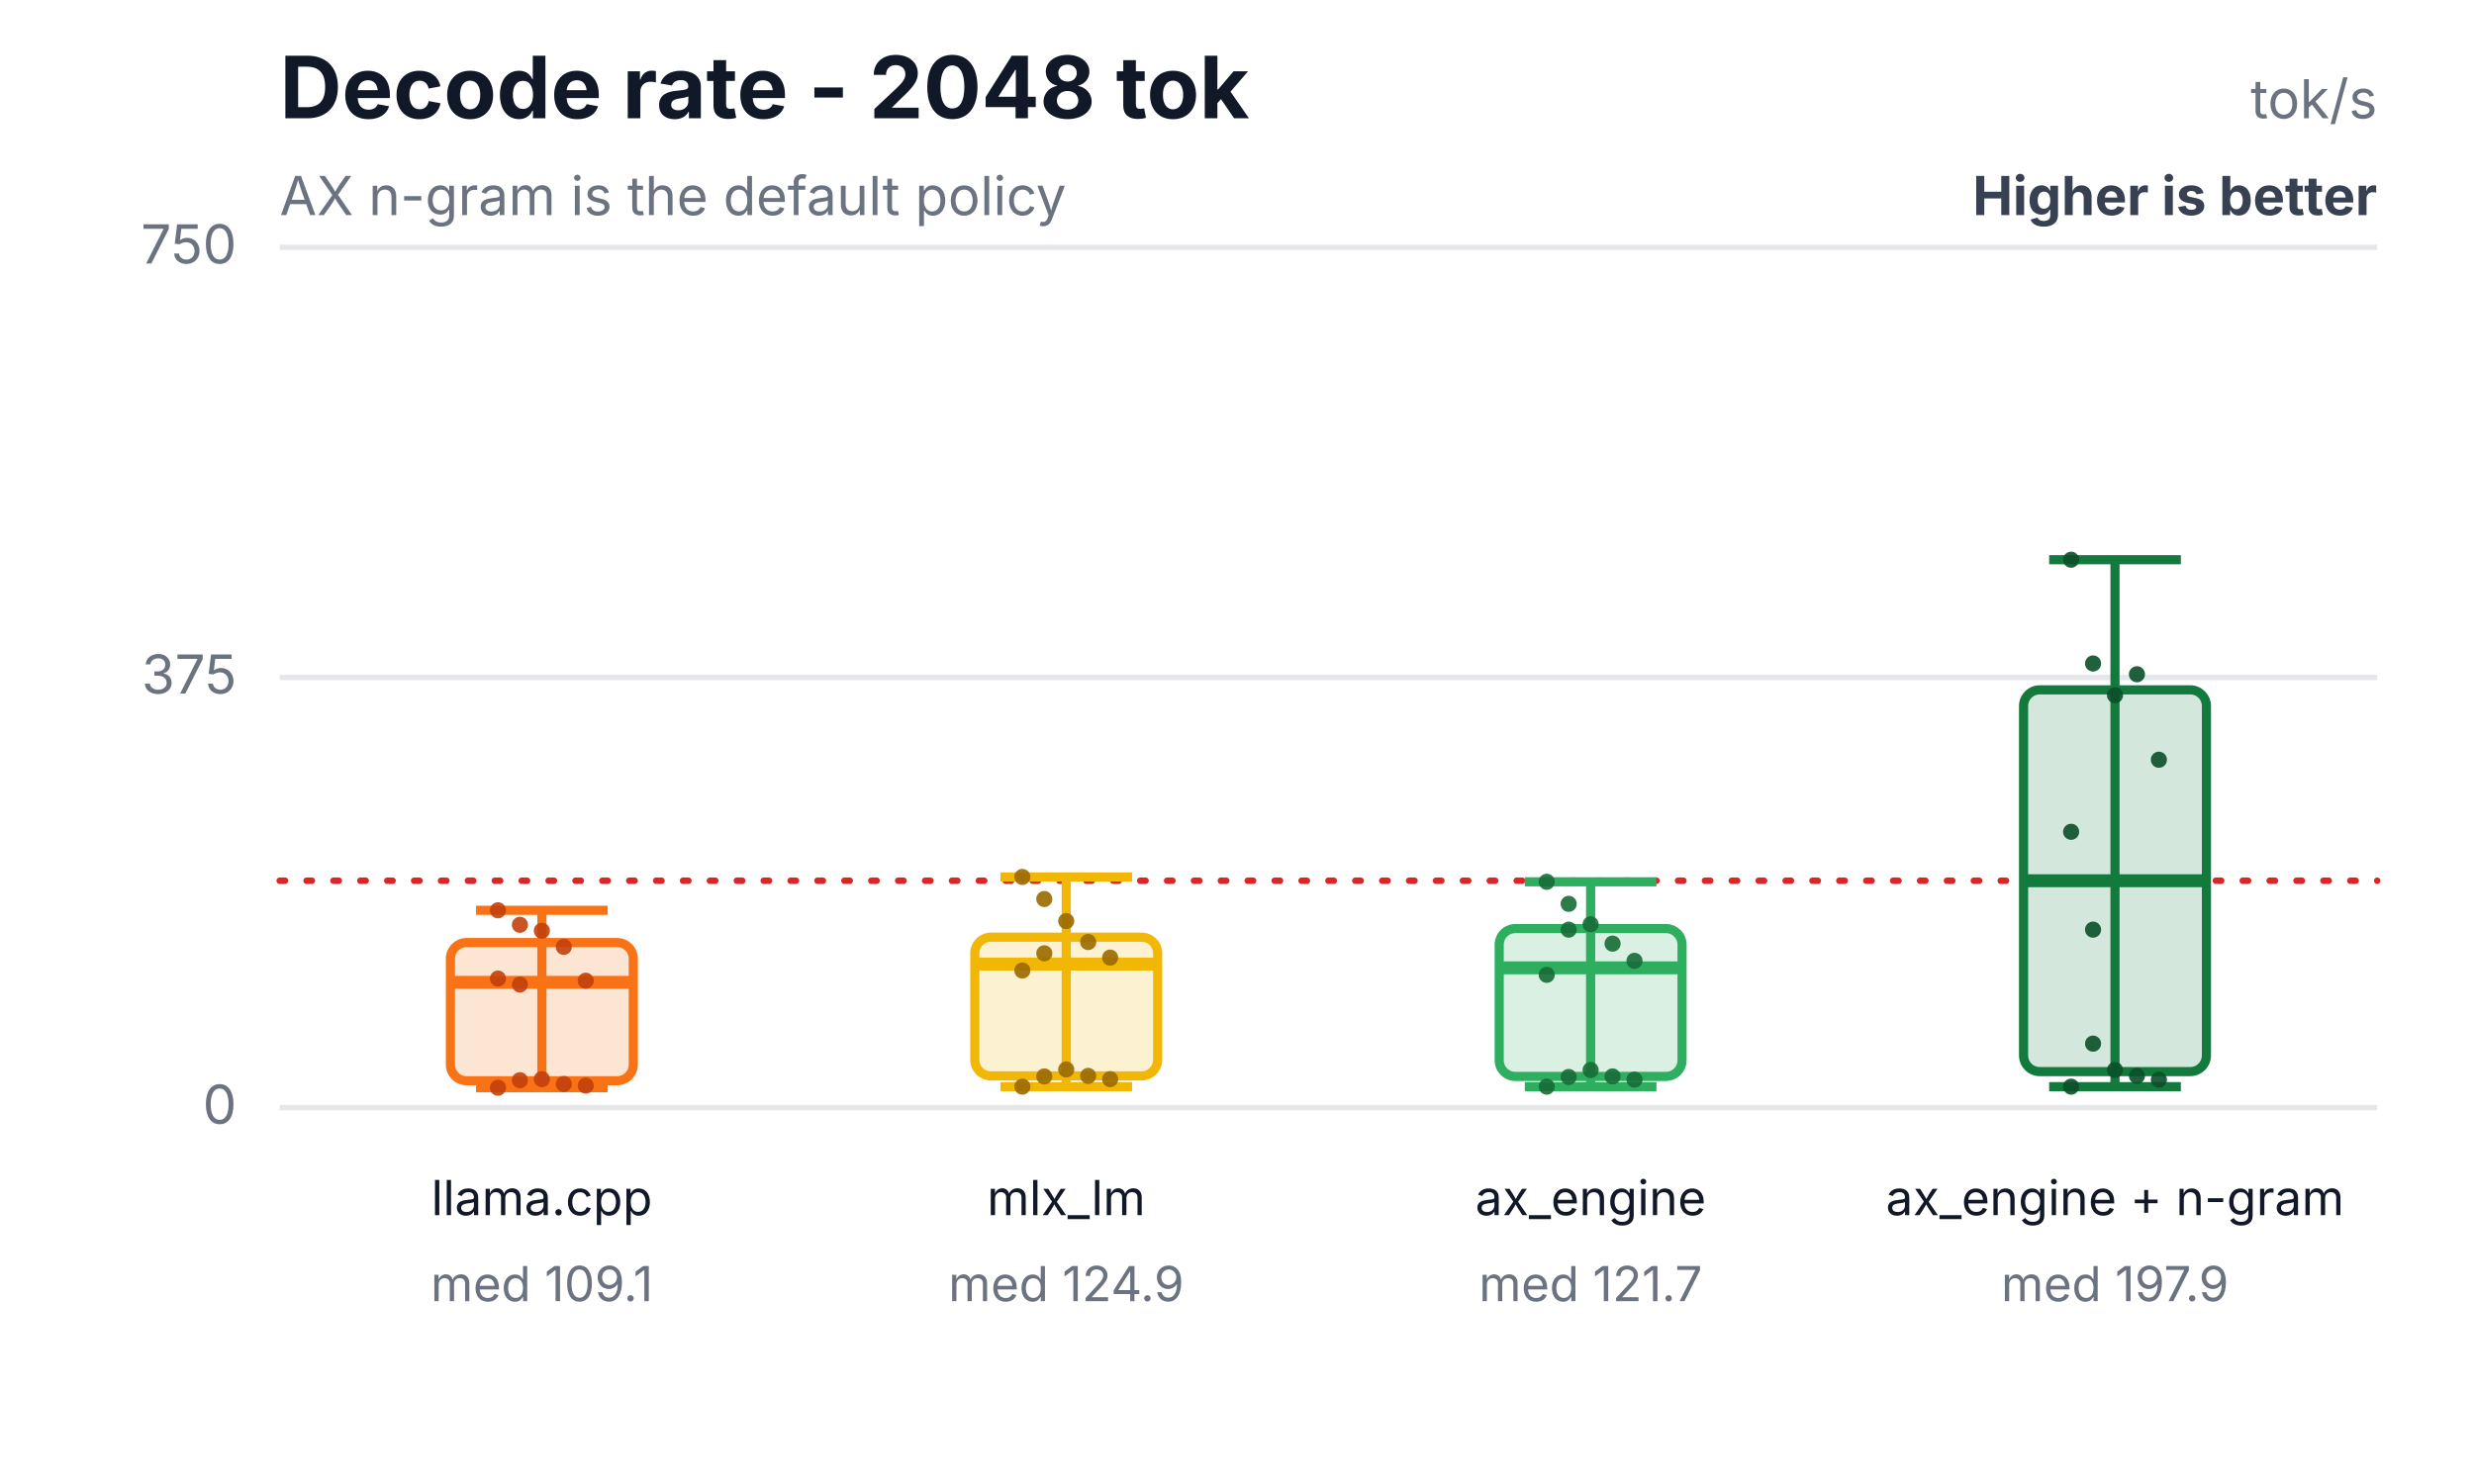
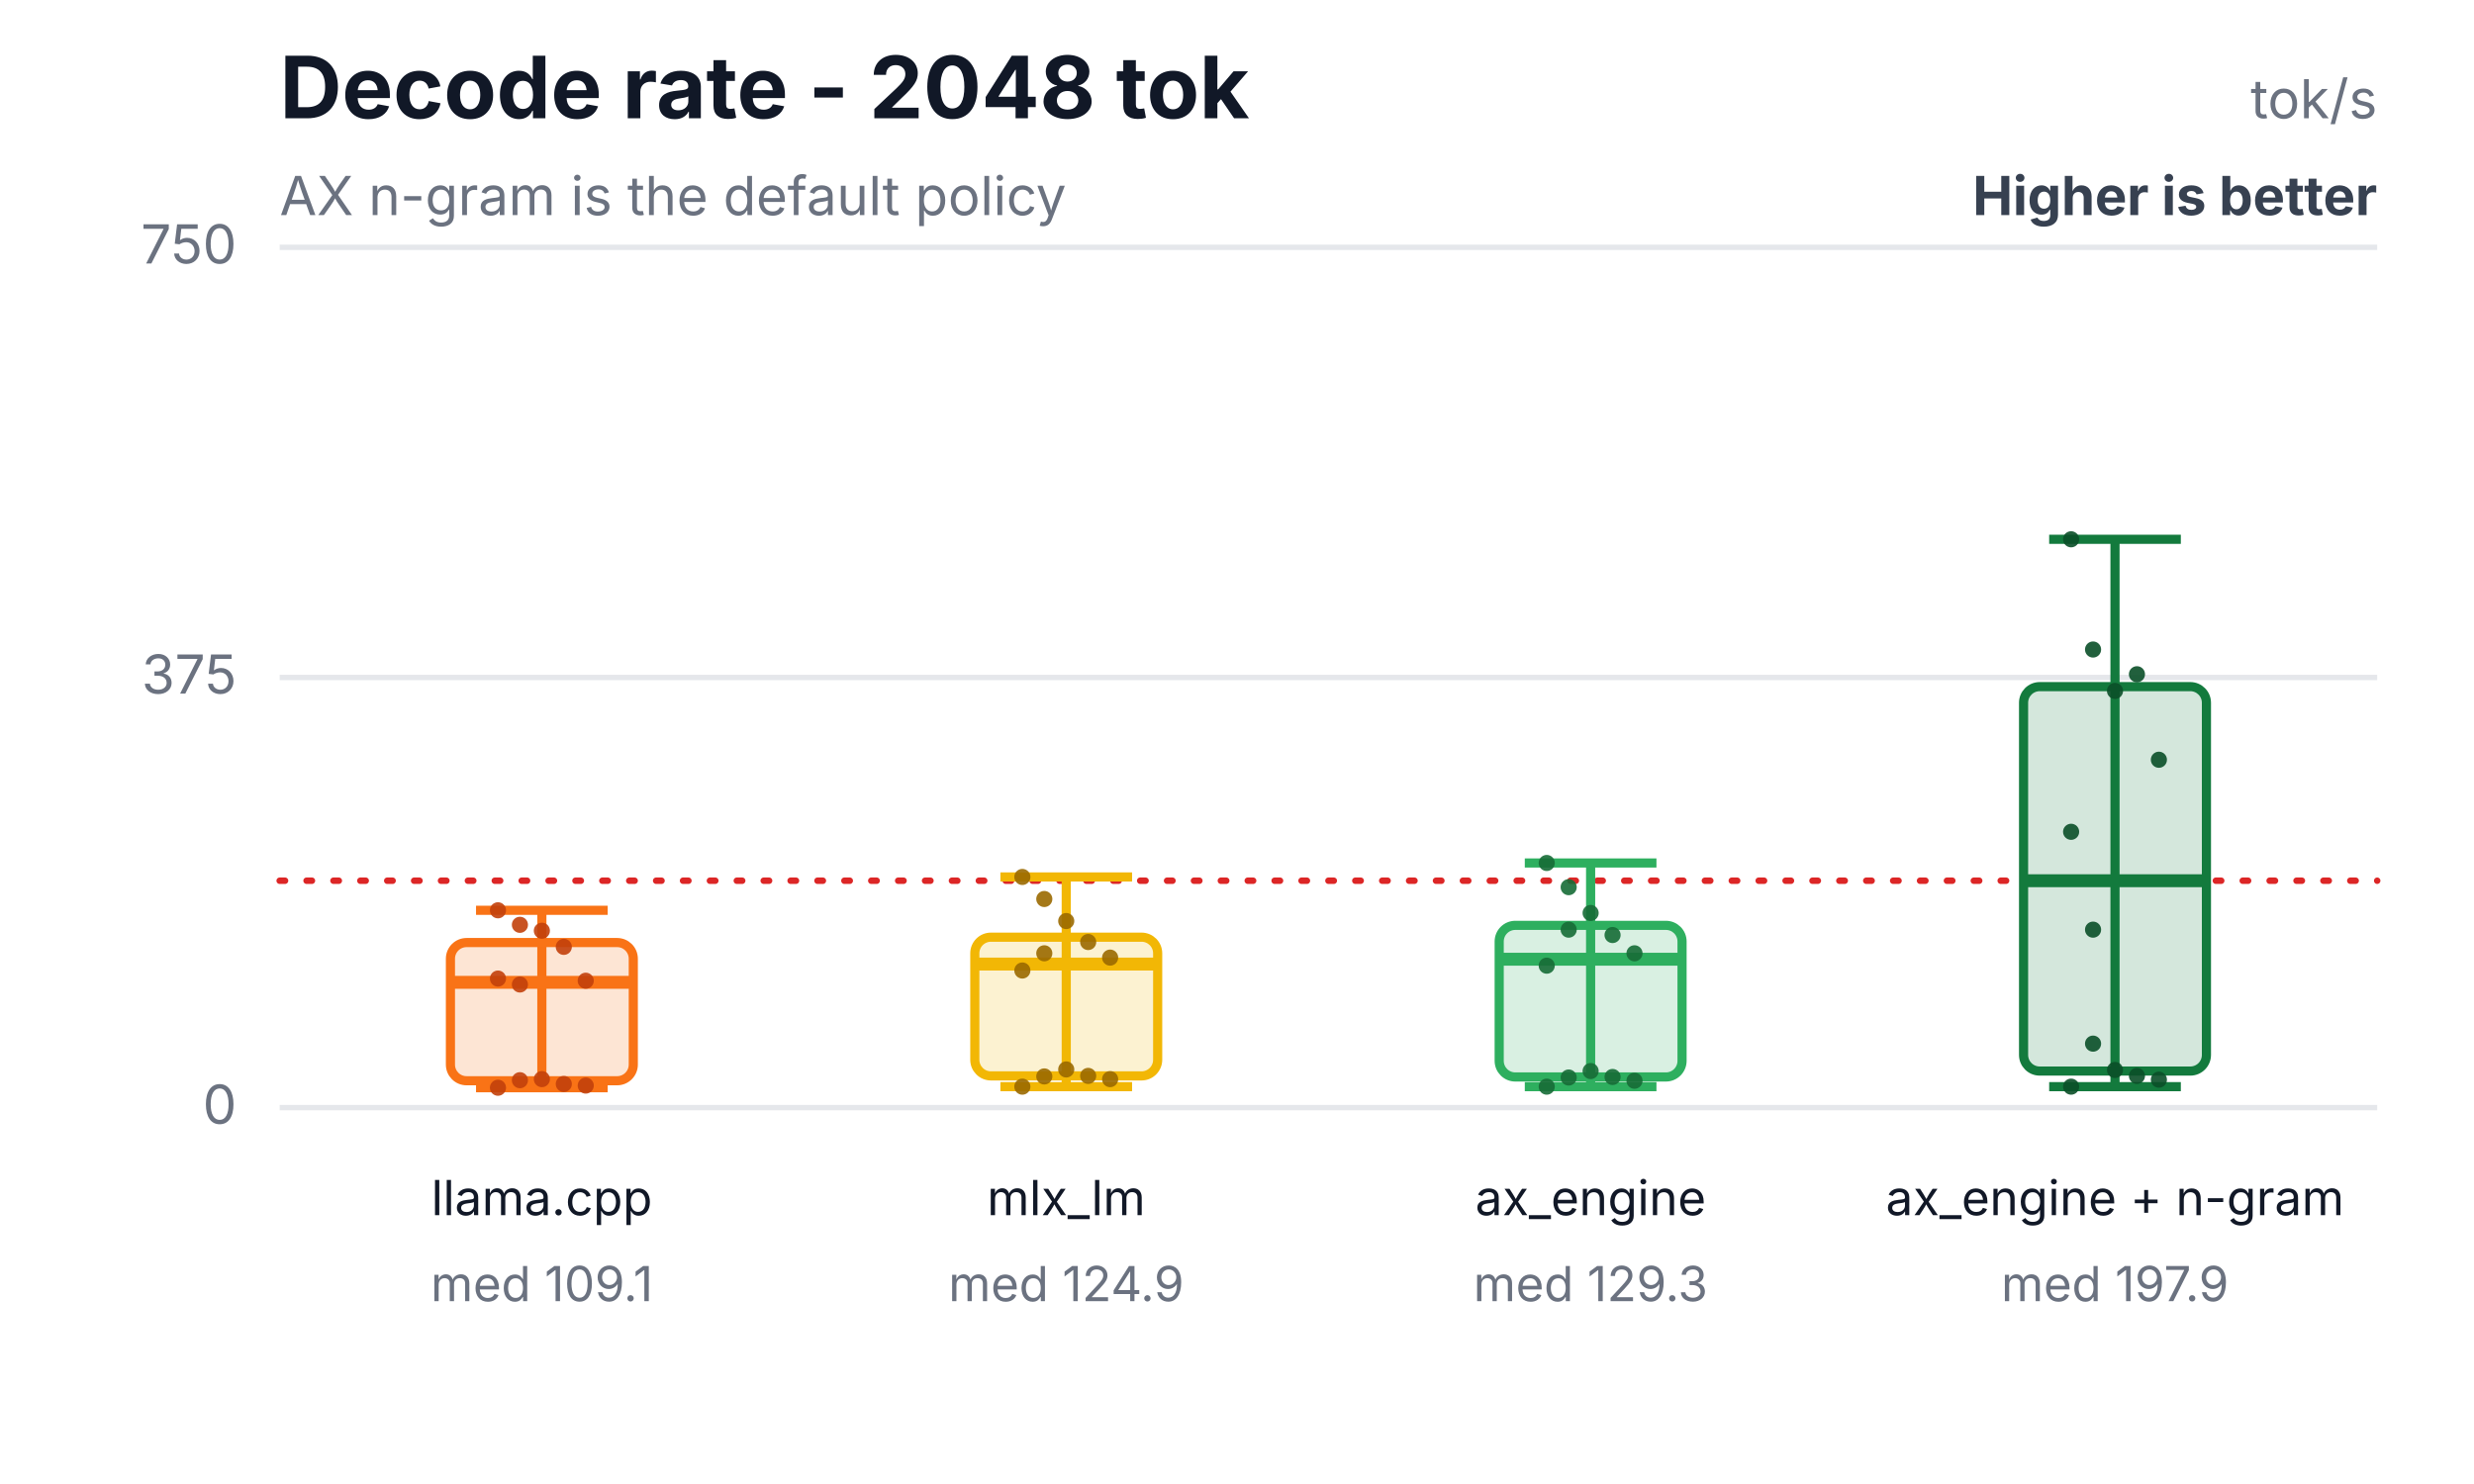
<svg xmlns="http://www.w3.org/2000/svg" width="460" height="276" viewBox="0 0 460 276" role="img" aria-labelledby="title desc">
  <rect width="460" height="276" fill="#ffffff" />
  <text x="52" y="22" font-family="Inter,Segoe UI,Arial,sans-serif" font-size="16" font-weight="700" fill="#111827">Decode rate - 2048 tok</text>
  <text x="52" y="40" font-family="Inter,Segoe UI,Arial,sans-serif" font-size="10" fill="#6b7280">AX n-gram is the default policy</text>
  <text x="442" y="22" text-anchor="end" font-family="Inter,Segoe UI,Arial,sans-serif" font-size="10" fill="#6b7280">tok/s</text>
  <text x="442" y="40" text-anchor="end" font-family="Inter,Segoe UI,Arial,sans-serif" font-size="10" font-weight="700" fill="#374151">Higher is better</text>
  <line x1="52" y1="206.0" x2="442" y2="206.0" stroke="#e5e7eb" stroke-width="1" />
  <text x="44" y="209.0" text-anchor="end" font-family="Inter,Segoe UI,Arial,sans-serif" font-size="10" fill="#6b7280">0</text>
  <line x1="52" y1="126.0" x2="442" y2="126.0" stroke="#e5e7eb" stroke-width="1" />
  <text x="44" y="129.0" text-anchor="end" font-family="Inter,Segoe UI,Arial,sans-serif" font-size="10" fill="#6b7280">375</text>
  <line x1="52" y1="46.0" x2="442" y2="46.0" stroke="#e5e7eb" stroke-width="1" />
  <text x="44" y="49.0" text-anchor="end" font-family="Inter,Segoe UI,Arial,sans-serif" font-size="10" fill="#6b7280">750</text>
  <line x1="52" y1="163.8" x2="442" y2="163.8" stroke="#dc2626" stroke-width="1.2" stroke-dasharray="1 4" stroke-linecap="round" />
  <line x1="100.75" y1="169.3" x2="100.75" y2="202.3" stroke="#f97316" stroke-width="1.7" />
  <line x1="88.51" y1="169.3" x2="112.99" y2="169.3" stroke="#f97316" stroke-width="1.7" />
  <line x1="88.51" y1="202.3" x2="112.99" y2="202.3" stroke="#f97316" stroke-width="1.7" />
  <rect x="83.75" y="175.3" width="34" height="25.7" rx="3" fill="#f97316" fill-opacity="0.18" stroke="#f97316" stroke-width="1.7" />
  <line x1="83.75" y1="182.7" x2="117.75" y2="182.7" stroke="#f97316" stroke-width="2.4" />
  <text x="100.75" y="226" text-anchor="middle" font-family="Inter,Segoe UI,Arial,sans-serif" font-size="9" fill="#111827">llama.cpp</text>
  <text x="100.75" y="242" text-anchor="middle" font-family="Inter,Segoe UI,Arial,sans-serif" font-size="9" fill="#6b7280">med 109.1</text>
  <circle cx="92.59" cy="169.3" r="1.5" fill="#c2410c" fill-opacity="0.9" />
  <circle cx="96.67" cy="172.0" r="1.5" fill="#c2410c" fill-opacity="0.9" />
  <circle cx="100.75" cy="173.1" r="1.5" fill="#c2410c" fill-opacity="0.9" />
  <circle cx="104.83" cy="176.1" r="1.5" fill="#c2410c" fill-opacity="0.9" />
  <circle cx="108.91" cy="182.4" r="1.5" fill="#c2410c" fill-opacity="0.9" />
  <circle cx="92.59" cy="182.0" r="1.5" fill="#c2410c" fill-opacity="0.9" />
  <circle cx="96.67" cy="200.9" r="1.5" fill="#c2410c" fill-opacity="0.9" />
  <circle cx="100.75" cy="200.7" r="1.5" fill="#c2410c" fill-opacity="0.9" />
  <circle cx="104.83" cy="201.6" r="1.5" fill="#c2410c" fill-opacity="0.9" />
  <circle cx="108.91" cy="201.9" r="1.5" fill="#c2410c" fill-opacity="0.9" />
  <circle cx="92.59" cy="202.3" r="1.5" fill="#c2410c" fill-opacity="0.9" />
  <circle cx="96.67" cy="183.1" r="1.5" fill="#c2410c" fill-opacity="0.9" />
  <line x1="198.25" y1="163.1" x2="198.25" y2="202.1" stroke="#f2b705" stroke-width="1.7" />
  <line x1="186.01" y1="163.1" x2="210.49" y2="163.1" stroke="#f2b705" stroke-width="1.7" />
  <line x1="186.01" y1="202.1" x2="210.49" y2="202.1" stroke="#f2b705" stroke-width="1.7" />
  <rect x="181.25" y="174.3" width="34" height="25.8" rx="3" fill="#f2b705" fill-opacity="0.18" stroke="#f2b705" stroke-width="1.7" />
  <line x1="181.25" y1="179.3" x2="215.25" y2="179.3" stroke="#f2b705" stroke-width="2.4" />
  <text x="198.25" y="226" text-anchor="middle" font-family="Inter,Segoe UI,Arial,sans-serif" font-size="9" fill="#111827">mlx_lm</text>
  <text x="198.25" y="242" text-anchor="middle" font-family="Inter,Segoe UI,Arial,sans-serif" font-size="9" fill="#6b7280">med 124.9</text>
  <circle cx="190.09" cy="163.1" r="1.5" fill="#9a6a00" fill-opacity="0.9" />
  <circle cx="194.17" cy="167.2" r="1.5" fill="#9a6a00" fill-opacity="0.9" />
  <circle cx="198.25" cy="171.3" r="1.5" fill="#9a6a00" fill-opacity="0.9" />
  <circle cx="202.33" cy="175.2" r="1.5" fill="#9a6a00" fill-opacity="0.9" />
  <circle cx="206.41" cy="178.1" r="1.5" fill="#9a6a00" fill-opacity="0.9" />
  <circle cx="190.09" cy="180.5" r="1.5" fill="#9a6a00" fill-opacity="0.9" />
  <circle cx="194.17" cy="200.2" r="1.5" fill="#9a6a00" fill-opacity="0.9" />
  <circle cx="198.25" cy="198.9" r="1.5" fill="#9a6a00" fill-opacity="0.9" />
  <circle cx="202.33" cy="200.1" r="1.5" fill="#9a6a00" fill-opacity="0.9" />
  <circle cx="206.41" cy="200.7" r="1.5" fill="#9a6a00" fill-opacity="0.9" />
  <circle cx="190.09" cy="202.1" r="1.5" fill="#9a6a00" fill-opacity="0.9" />
  <circle cx="194.17" cy="177.3" r="1.5" fill="#9a6a00" fill-opacity="0.9" />
-   <line x1="295.75" y1="164.0" x2="295.75" y2="202.1" stroke="#2eaf5f" stroke-width="1.7" />
-   <line x1="283.51" y1="164.0" x2="307.99" y2="164.0" stroke="#2eaf5f" stroke-width="1.7" />
+   <line x1="295.75" y1="160.5" x2="295.75" y2="202.1" stroke="#2eaf5f" stroke-width="1.7" />
+   <line x1="283.51" y1="160.5" x2="307.99" y2="160.5" stroke="#2eaf5f" stroke-width="1.7" />
  <line x1="283.51" y1="202.1" x2="307.99" y2="202.1" stroke="#2eaf5f" stroke-width="1.7" />
-   <rect x="278.75" y="172.7" width="34" height="27.5" rx="3" fill="#2eaf5f" fill-opacity="0.18" stroke="#2eaf5f" stroke-width="1.7" />
-   <line x1="278.75" y1="180.0" x2="312.75" y2="180.0" stroke="#2eaf5f" stroke-width="2.4" />
+   <rect x="278.75" y="172.1" width="34" height="28.2" rx="3" fill="#2eaf5f" fill-opacity="0.18" stroke="#2eaf5f" stroke-width="1.7" />
+   <line x1="278.75" y1="178.4" x2="312.75" y2="178.4" stroke="#2eaf5f" stroke-width="2.4" />
  <text x="295.75" y="226" text-anchor="middle" font-family="Inter,Segoe UI,Arial,sans-serif" font-size="9" fill="#111827">ax_engine</text>
-   <text x="295.75" y="242" text-anchor="middle" font-family="Inter,Segoe UI,Arial,sans-serif" font-size="9" fill="#6b7280">med 121.7</text>
-   <circle cx="287.59" cy="164.0" r="1.5" fill="#176c37" fill-opacity="0.9" />
-   <circle cx="291.67" cy="168.1" r="1.5" fill="#176c37" fill-opacity="0.9" />
-   <circle cx="295.75" cy="171.9" r="1.5" fill="#176c37" fill-opacity="0.9" />
-   <circle cx="299.83" cy="175.5" r="1.5" fill="#176c37" fill-opacity="0.9" />
-   <circle cx="303.91" cy="178.7" r="1.5" fill="#176c37" fill-opacity="0.9" />
-   <circle cx="287.59" cy="181.3" r="1.5" fill="#176c37" fill-opacity="0.9" />
-   <circle cx="291.67" cy="200.3" r="1.5" fill="#176c37" fill-opacity="0.9" />
-   <circle cx="295.75" cy="199.0" r="1.5" fill="#176c37" fill-opacity="0.9" />
-   <circle cx="299.83" cy="200.2" r="1.5" fill="#176c37" fill-opacity="0.9" />
-   <circle cx="303.91" cy="200.8" r="1.5" fill="#176c37" fill-opacity="0.9" />
+   <text x="295.75" y="242" text-anchor="middle" font-family="Inter,Segoe UI,Arial,sans-serif" font-size="9" fill="#6b7280">med 129.3</text>
+   <circle cx="287.59" cy="160.5" r="1.5" fill="#176c37" fill-opacity="0.9" />
+   <circle cx="291.67" cy="165.0" r="1.5" fill="#176c37" fill-opacity="0.9" />
+   <circle cx="295.75" cy="169.8" r="1.5" fill="#176c37" fill-opacity="0.9" />
+   <circle cx="299.83" cy="173.9" r="1.5" fill="#176c37" fill-opacity="0.9" />
+   <circle cx="303.91" cy="177.3" r="1.5" fill="#176c37" fill-opacity="0.9" />
+   <circle cx="287.59" cy="179.6" r="1.5" fill="#176c37" fill-opacity="0.9" />
+   <circle cx="291.67" cy="200.4" r="1.5" fill="#176c37" fill-opacity="0.9" />
+   <circle cx="295.75" cy="199.2" r="1.5" fill="#176c37" fill-opacity="0.9" />
+   <circle cx="299.83" cy="200.3" r="1.5" fill="#176c37" fill-opacity="0.9" />
+   <circle cx="303.91" cy="201.0" r="1.5" fill="#176c37" fill-opacity="0.9" />
  <circle cx="287.59" cy="202.1" r="1.5" fill="#176c37" fill-opacity="0.9" />
  <circle cx="291.67" cy="172.9" r="1.5" fill="#176c37" fill-opacity="0.9" />
-   <line x1="393.25" y1="104.1" x2="393.25" y2="202.1" stroke="#137a3d" stroke-width="1.7" />
-   <line x1="381.01" y1="104.1" x2="405.49" y2="104.1" stroke="#137a3d" stroke-width="1.7" />
+   <line x1="393.25" y1="100.3" x2="393.25" y2="202.1" stroke="#137a3d" stroke-width="1.7" />
+   <line x1="381.01" y1="100.3" x2="405.49" y2="100.3" stroke="#137a3d" stroke-width="1.7" />
  <line x1="381.01" y1="202.1" x2="405.49" y2="202.1" stroke="#137a3d" stroke-width="1.7" />
-   <rect x="376.25" y="128.3" width="34" height="71.0" rx="3" fill="#137a3d" fill-opacity="0.18" stroke="#137a3d" stroke-width="1.7" />
+   <rect x="376.25" y="127.7" width="34" height="71.5" rx="3" fill="#137a3d" fill-opacity="0.18" stroke="#137a3d" stroke-width="1.7" />
  <line x1="376.25" y1="163.8" x2="410.25" y2="163.8" stroke="#137a3d" stroke-width="2.4" />
  <text x="393.25" y="226" text-anchor="middle" font-family="Inter,Segoe UI,Arial,sans-serif" font-size="9" fill="#111827">ax_engine + n-gram</text>
  <text x="393.25" y="242" text-anchor="middle" font-family="Inter,Segoe UI,Arial,sans-serif" font-size="9" fill="#6b7280">med 197.9</text>
-   <circle cx="385.09" cy="104.1" r="1.5" fill="#0b4f28" fill-opacity="0.9" />
-   <circle cx="389.17" cy="123.4" r="1.5" fill="#0b4f28" fill-opacity="0.9" />
-   <circle cx="393.25" cy="129.3" r="1.5" fill="#0b4f28" fill-opacity="0.9" />
+   <circle cx="385.09" cy="100.3" r="1.5" fill="#0b4f28" fill-opacity="0.9" />
+   <circle cx="389.17" cy="120.8" r="1.5" fill="#0b4f28" fill-opacity="0.9" />
+   <circle cx="393.25" cy="128.5" r="1.5" fill="#0b4f28" fill-opacity="0.9" />
  <circle cx="397.33" cy="125.4" r="1.5" fill="#0b4f28" fill-opacity="0.9" />
  <circle cx="401.41" cy="141.3" r="1.5" fill="#0b4f28" fill-opacity="0.9" />
  <circle cx="385.09" cy="154.7" r="1.5" fill="#0b4f28" fill-opacity="0.9" />
  <circle cx="389.17" cy="194.1" r="1.5" fill="#0b4f28" fill-opacity="0.9" />
  <circle cx="393.25" cy="199.0" r="1.5" fill="#0b4f28" fill-opacity="0.9" />
  <circle cx="397.33" cy="200.1" r="1.5" fill="#0b4f28" fill-opacity="0.9" />
  <circle cx="401.41" cy="200.8" r="1.5" fill="#0b4f28" fill-opacity="0.9" />
  <circle cx="385.09" cy="202.1" r="1.5" fill="#0b4f28" fill-opacity="0.9" />
  <circle cx="389.17" cy="172.9" r="1.5" fill="#0b4f28" fill-opacity="0.9" />
</svg>
